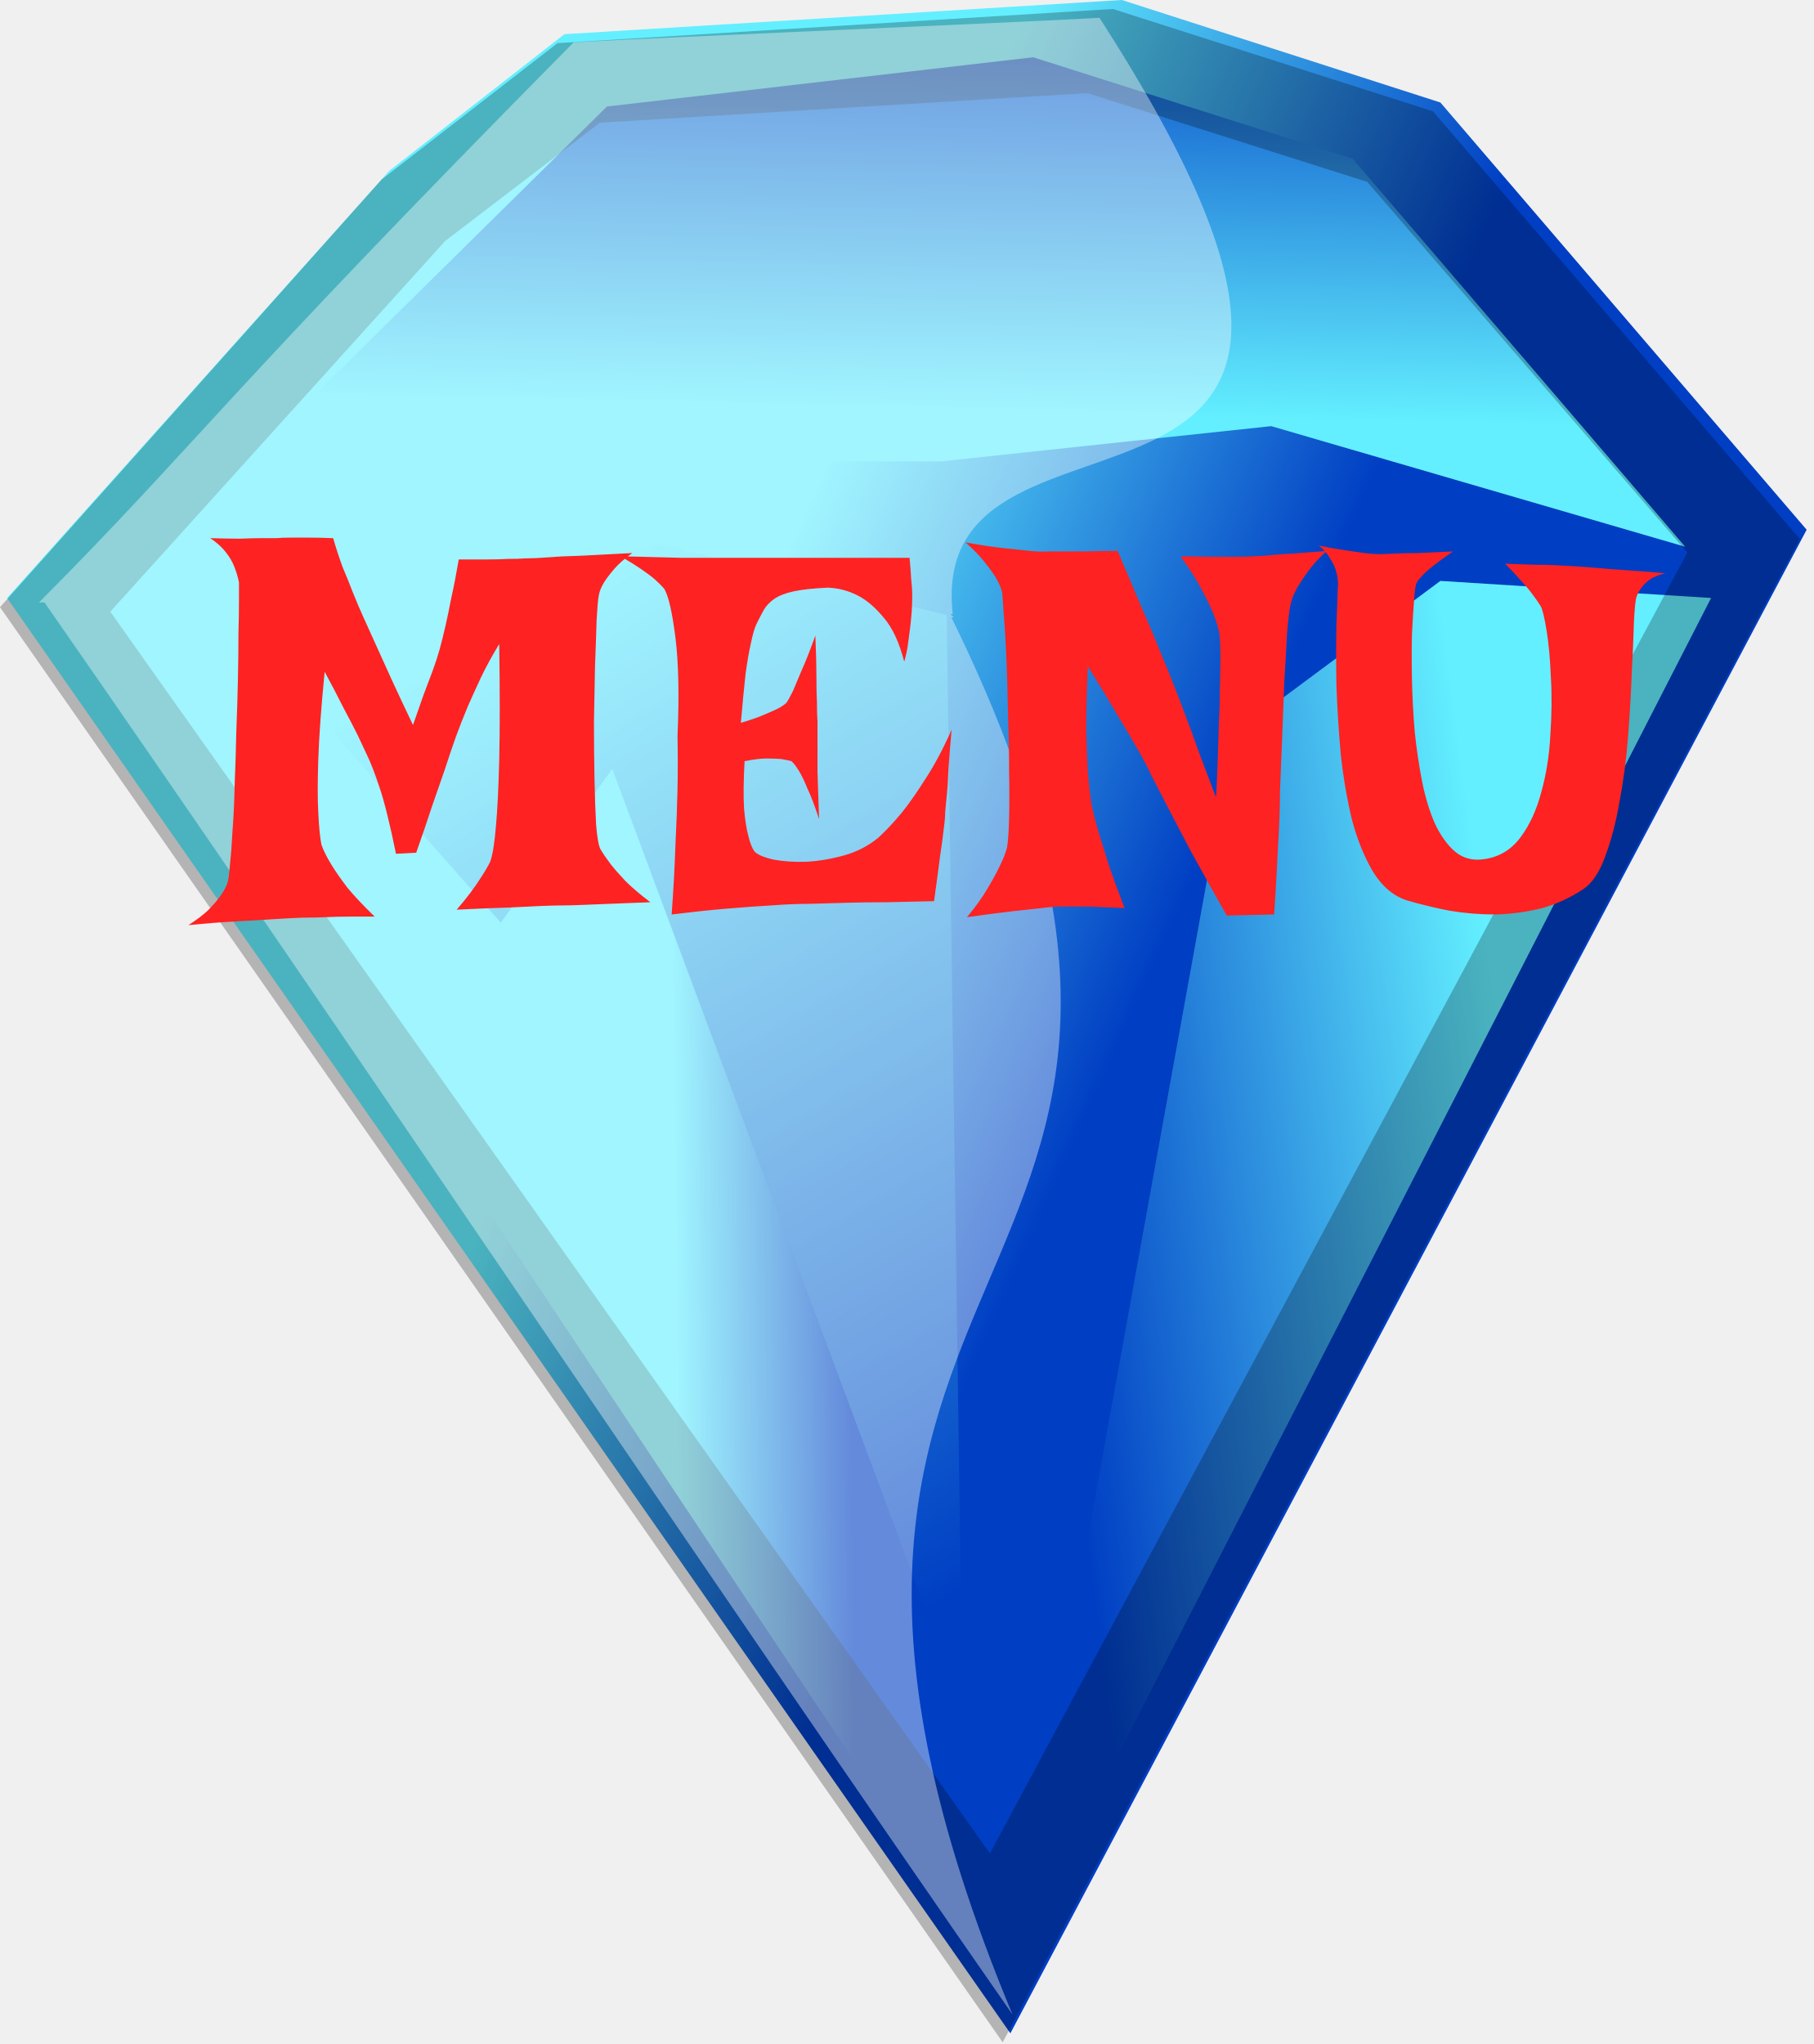
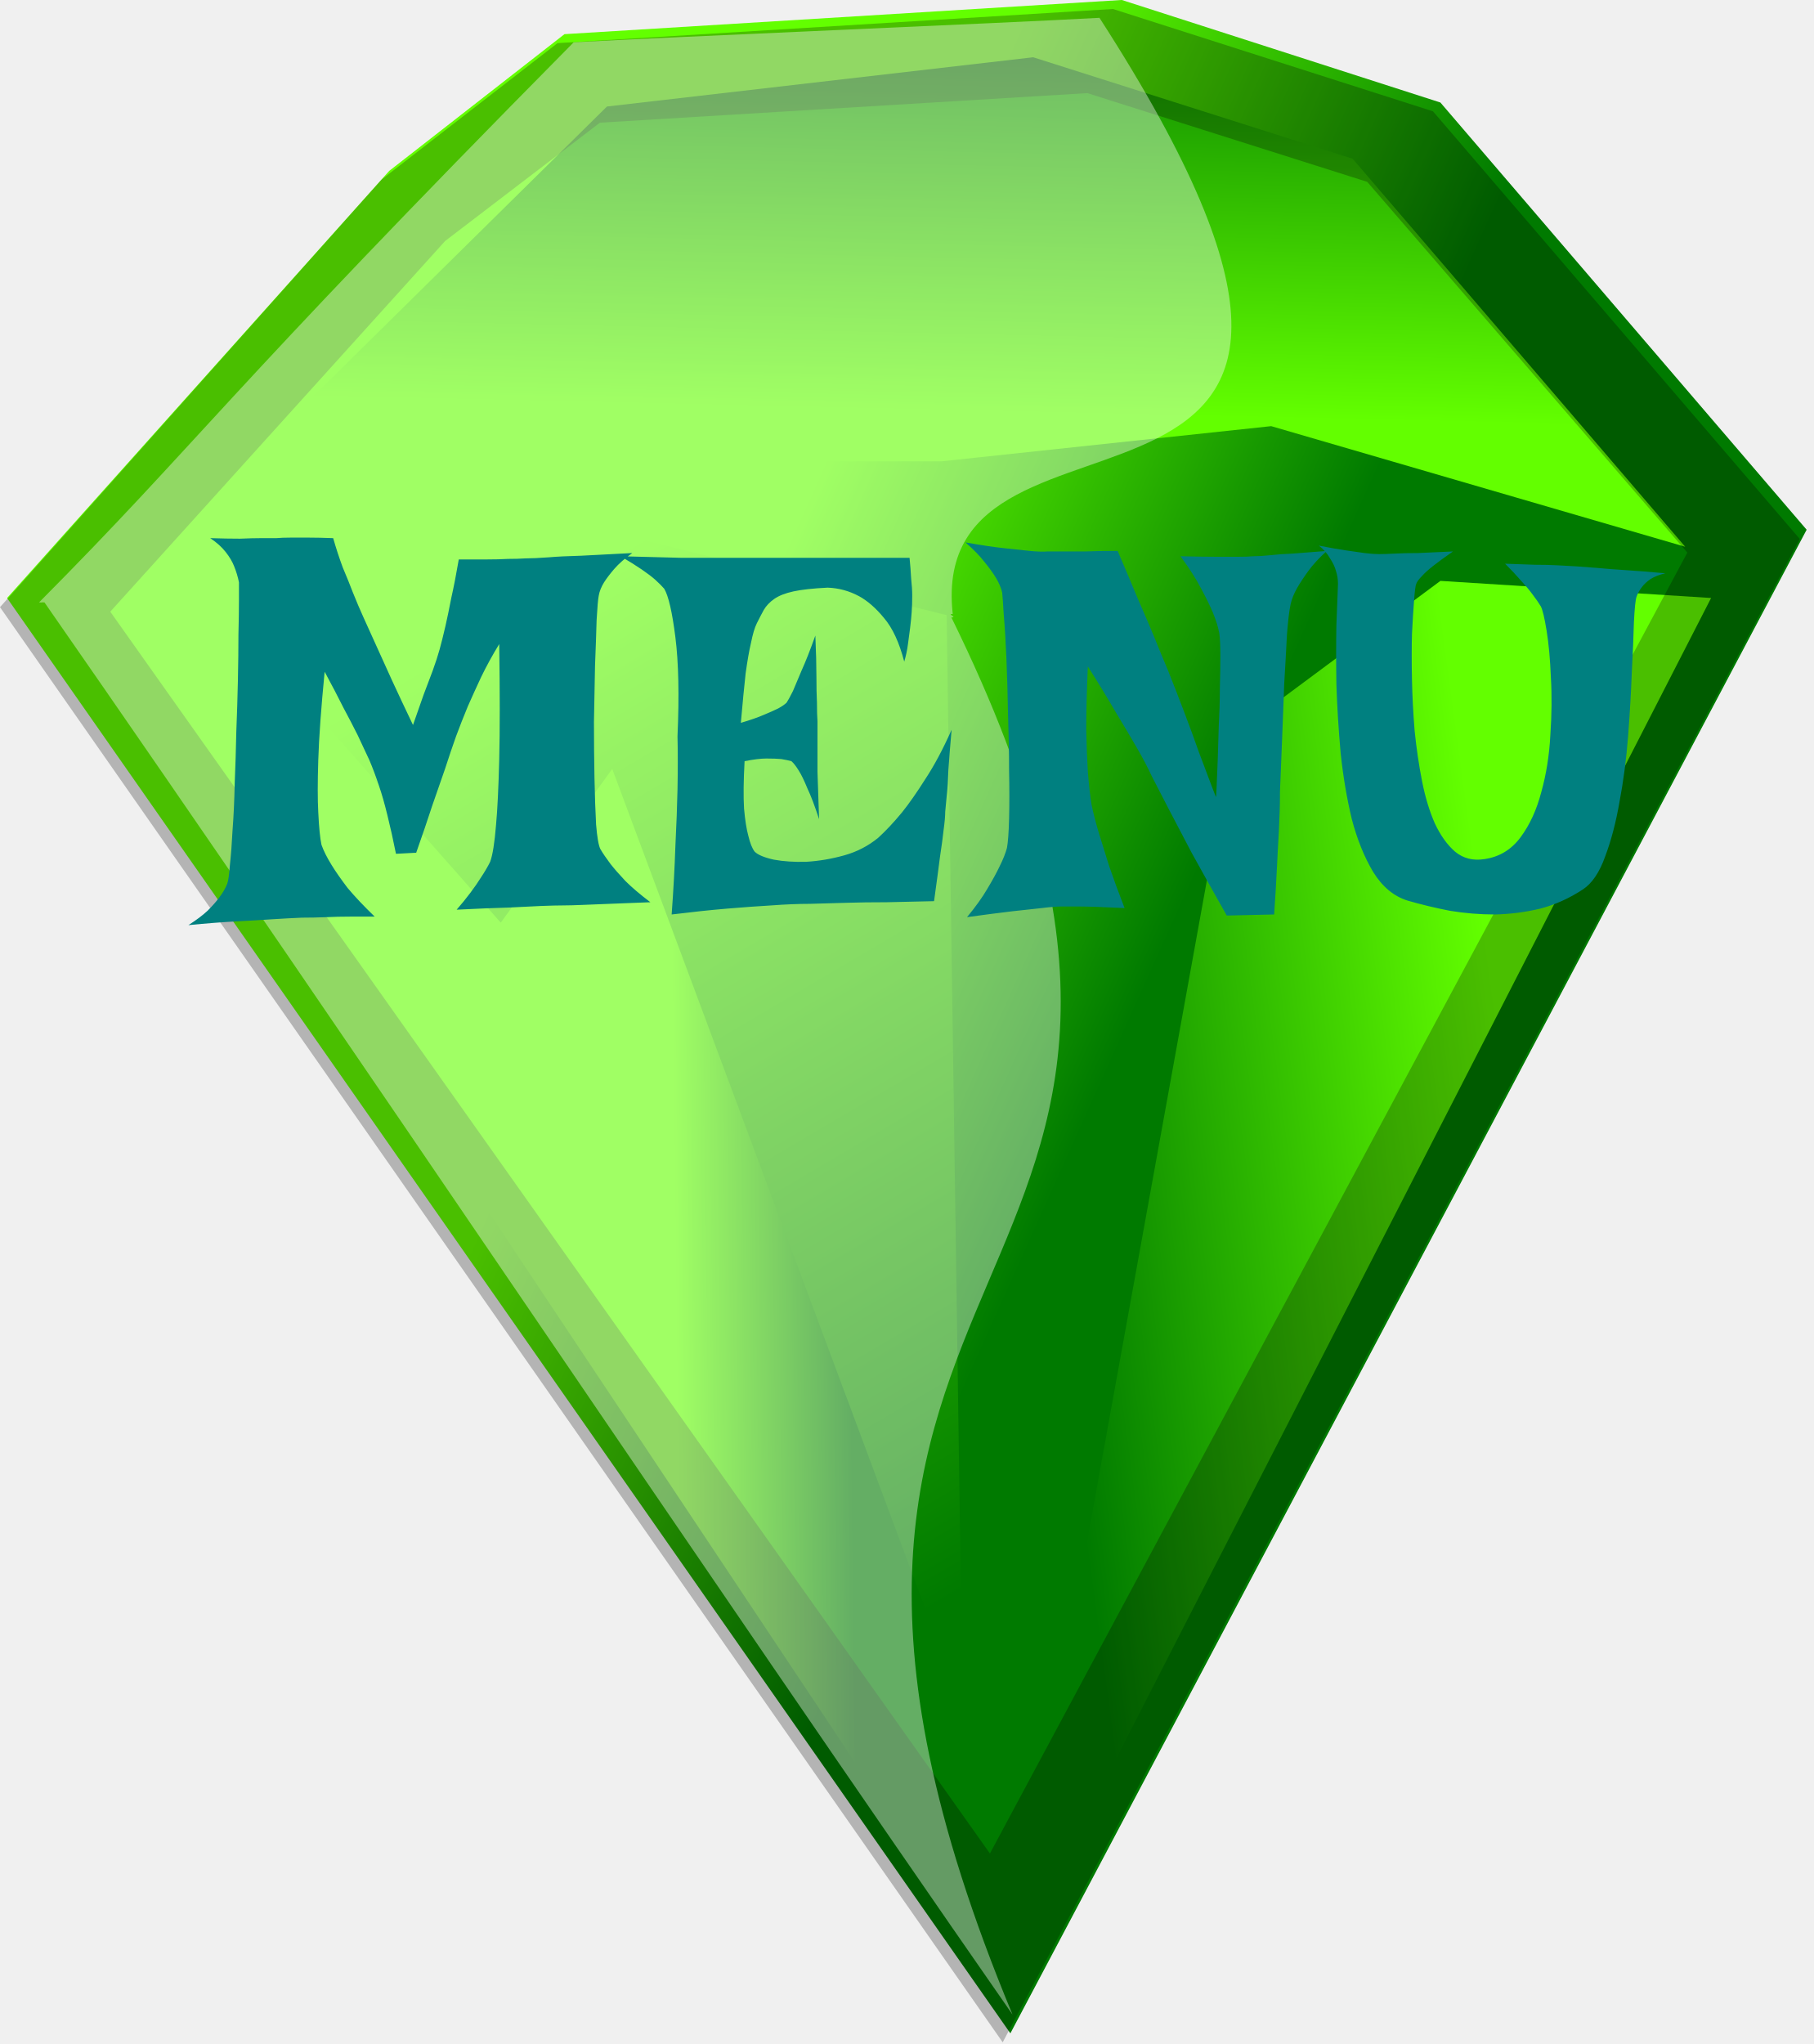
<svg xmlns="http://www.w3.org/2000/svg" width="213" height="240" viewBox="0 0 213 240" fill="none">
  <g clip-path="url(#clip0_401_73)">
    <path fill-rule="evenodd" clip-rule="evenodd" d="M45.714 20.06L0.83 70.218L118.65 238.748L212.16 62.198L169.15 12.036L131.74 -0.002L66.287 4.011L45.715 20.061L45.714 20.06Z" fill="url(#paint0_linear_401_73)" />
    <path fill-rule="evenodd" clip-rule="evenodd" d="M49.455 130.4L70.026 84.257L94.339 146.45L109.299 186.58L114.909 228.71L49.455 130.4Z" fill="url(#paint1_linear_401_73)" />
    <path fill-rule="evenodd" clip-rule="evenodd" d="M118.65 230.72L144.83 86.26L169.15 68.207L200.94 70.213L118.65 230.723V230.72Z" fill="url(#paint2_linear_401_73)" />
    <path fill-rule="evenodd" clip-rule="evenodd" d="M24.743 58.416L78.758 54.167H110.549L149.279 50.037L197.899 64.199L158.849 18.644L121.329 6.724L71.278 12.507L24.743 58.416Z" fill="url(#paint3_linear_401_73)" />
    <path fill-rule="evenodd" clip-rule="evenodd" d="M130.69 1.057L65.47 5.062L44.808 21.085L0 71.291L117.75 239.801L211.35 63.281L168.28 13.071L130.69 1.054V1.057ZM127.7 10.937L160.56 21.352L198.15 64.882L116.25 217.632L12.95 71.822L52.277 28.293L70.449 14.406L127.7 10.934V10.937Z" fill="black" fill-opacity="0.253" />
    <path fill-rule="evenodd" clip-rule="evenodd" d="M111.17 72.224L113.04 200.624L71.897 90.284L58.805 108.334L25.142 70.221L62.546 60.189L111.17 72.227V72.224Z" fill="url(#paint4_linear_401_73)" />
    <path fill-rule="evenodd" clip-rule="evenodd" d="M129.11 2.092C117.61 2.732 78.869 4.329 67.366 4.969C25.894 46.896 23.354 51.851 4.585 70.734C5.468 70.788 4.32 70.692 5.223 70.734C42.978 125.035 81.144 182.244 118.903 236.544C80.202 143.624 152.303 155.044 111.723 72.494C112.483 72.528 111.143 72.047 111.883 72.092C108.553 42.007 173.313 70.582 129.113 2.091L129.11 2.092Z" fill="white" fill-opacity="0.394" />
-     <path d="M24.688 63.188C26.021 63.229 27.188 63.25 28.188 63.25C29.188 63.208 30 63.188 30.625 63.188H32.438C32.896 63.146 33.458 63.125 34.125 63.125C34.708 63.125 35.417 63.125 36.25 63.125C37.083 63.125 38.042 63.146 39.125 63.188C39.458 64.354 39.833 65.5 40.25 66.625C40.708 67.708 41.104 68.688 41.438 69.562C41.854 70.604 42.271 71.583 42.688 72.5C43.104 73.417 43.604 74.521 44.188 75.812C44.688 76.896 45.292 78.229 46 79.812C46.708 81.354 47.542 83.125 48.5 85.125C48.958 83.833 49.375 82.646 49.75 81.562C50.167 80.479 50.521 79.542 50.812 78.75C51.146 77.833 51.417 77 51.625 76.25C51.833 75.5 52.062 74.583 52.312 73.5C52.521 72.583 52.75 71.479 53 70.188C53.292 68.896 53.583 67.396 53.875 65.688C55.083 65.688 56.167 65.688 57.125 65.688C58.083 65.688 58.917 65.667 59.625 65.625C60.417 65.625 61.125 65.604 61.75 65.562C62.417 65.562 63.312 65.521 64.438 65.438C65.396 65.354 66.667 65.292 68.25 65.25C69.875 65.167 71.875 65.062 74.25 64.938C73.375 65.562 72.667 66.188 72.125 66.812C71.625 67.396 71.229 67.917 70.938 68.375C70.604 68.917 70.396 69.438 70.312 69.938C70.229 70.354 70.146 71.312 70.062 72.812C70.021 74.312 69.958 76.104 69.875 78.188C69.833 80.229 69.792 82.417 69.75 84.75C69.75 87.083 69.771 89.292 69.812 91.375C69.854 93.458 69.917 95.271 70 96.812C70.125 98.312 70.292 99.271 70.5 99.688C70.792 100.188 71.188 100.771 71.688 101.438C72.146 102.021 72.729 102.688 73.438 103.438C74.188 104.188 75.167 105.021 76.375 105.938C74.458 106.021 72.854 106.083 71.562 106.125C70.312 106.167 69.271 106.208 68.438 106.25C67.479 106.292 66.708 106.312 66.125 106.312C65.5 106.312 64.646 106.333 63.562 106.375C62.604 106.417 61.333 106.479 59.75 106.562C58.167 106.604 56.125 106.688 53.625 106.812C54.208 106.146 54.75 105.479 55.25 104.812C55.75 104.146 56.167 103.542 56.5 103C56.917 102.375 57.271 101.771 57.562 101.188C57.854 100.396 58.083 98.958 58.25 96.875C58.417 95.083 58.542 92.521 58.625 89.188C58.708 85.812 58.708 81.292 58.625 75.625C57.833 76.917 57.125 78.208 56.5 79.5C55.917 80.75 55.396 81.896 54.938 82.938C54.438 84.146 53.979 85.312 53.562 86.438C53.146 87.604 52.708 88.896 52.25 90.312C51.833 91.521 51.333 92.958 50.75 94.625C50.208 96.292 49.583 98.125 48.875 100.125L46.5 100.25C46.167 98.583 45.833 97.083 45.5 95.75C45.167 94.375 44.833 93.208 44.5 92.25C44.125 91.125 43.75 90.125 43.375 89.25C42.958 88.375 42.5 87.396 42 86.312C41.542 85.396 40.979 84.312 40.312 83.062C39.688 81.812 38.958 80.417 38.125 78.875C37.708 83.125 37.458 86.583 37.375 89.25C37.292 91.875 37.292 93.917 37.375 95.375C37.458 97.125 37.583 98.396 37.75 99.188C38 99.896 38.396 100.688 38.938 101.562C39.396 102.312 40.021 103.208 40.812 104.25C41.646 105.25 42.708 106.375 44 107.625C43.083 107.625 42.125 107.625 41.125 107.625C40.125 107.625 39.208 107.646 38.375 107.688C37.375 107.729 36.396 107.75 35.438 107.75C34.438 107.792 33.271 107.854 31.938 107.938C30.771 108.021 29.375 108.104 27.75 108.188C26.125 108.271 24.25 108.417 22.125 108.625C23.042 108.042 23.792 107.479 24.375 106.938C24.958 106.354 25.417 105.833 25.75 105.375C26.167 104.833 26.479 104.292 26.688 103.75C26.812 103.417 26.917 102.688 27 101.562C27.125 100.438 27.229 99.062 27.312 97.438C27.438 95.812 27.521 94 27.562 92C27.646 90 27.708 87.979 27.75 85.938C27.833 83.854 27.896 81.833 27.938 79.875C27.979 77.875 28 76.083 28 74.5C28.042 72.875 28.062 71.521 28.062 70.438C28.062 69.354 28.062 68.667 28.062 68.375C27.938 67.75 27.75 67.125 27.5 66.5C27.292 65.958 26.958 65.396 26.5 64.812C26.042 64.229 25.438 63.688 24.688 63.188ZM72.875 65.312C75.792 65.396 78.208 65.458 80.125 65.5C82.083 65.5 83.667 65.5 84.875 65.5H88.188H106.812C106.896 66.333 106.958 67.146 107 67.938C107.083 68.688 107.125 69.354 107.125 69.938C107.125 70.646 107.104 71.292 107.062 71.875C107.021 72.458 106.958 73.083 106.875 73.75C106.792 74.333 106.708 74.958 106.625 75.625C106.542 76.292 106.396 76.979 106.188 77.688C105.604 75.438 104.812 73.729 103.812 72.562C102.854 71.396 101.875 70.542 100.875 70C99.708 69.375 98.479 69.042 97.188 69C95.479 69.083 94.146 69.229 93.188 69.438C92.229 69.646 91.479 69.938 90.938 70.312C90.396 70.688 89.979 71.125 89.688 71.625C89.438 72.083 89.167 72.604 88.875 73.188C88.625 73.688 88.396 74.458 88.188 75.5C87.979 76.375 87.771 77.562 87.562 79.062C87.396 80.562 87.208 82.5 87 84.875C88.125 84.542 89.021 84.229 89.688 83.938C90.396 83.646 90.958 83.396 91.375 83.188C91.833 82.938 92.167 82.708 92.375 82.5C92.542 82.25 92.792 81.792 93.125 81.125C93.375 80.542 93.708 79.75 94.125 78.75C94.583 77.75 95.125 76.375 95.75 74.625C95.833 76.542 95.875 78.146 95.875 79.438C95.875 80.688 95.896 81.708 95.938 82.5C95.938 83.417 95.958 84.146 96 84.688V87.062C96 87.938 96 89.125 96 90.625C96.042 92.083 96.104 93.938 96.188 96.188C95.688 94.646 95.229 93.438 94.812 92.562C94.438 91.646 94.104 90.958 93.812 90.5C93.479 89.958 93.188 89.583 92.938 89.375C92.646 89.292 92.25 89.208 91.75 89.125C91.292 89.083 90.708 89.062 90 89.062C89.333 89.062 88.479 89.167 87.438 89.375C87.312 91.667 87.292 93.521 87.375 94.938C87.5 96.312 87.667 97.375 87.875 98.125C88.083 99 88.333 99.625 88.625 100C89 100.375 89.75 100.688 90.875 100.938C92 101.146 93.271 101.229 94.688 101.188C96.146 101.104 97.625 100.854 99.125 100.438C100.625 100.021 101.958 99.333 103.125 98.375C104 97.583 104.938 96.583 105.938 95.375C106.771 94.333 107.688 93.021 108.688 91.438C109.729 89.854 110.75 87.938 111.75 85.688C111.583 87.562 111.458 89.125 111.375 90.375C111.333 91.583 111.271 92.562 111.188 93.312C111.104 94.188 111.042 94.854 111 95.312C111 95.812 110.938 96.521 110.812 97.438C110.729 98.229 110.583 99.312 110.375 100.688C110.208 102.021 109.979 103.729 109.688 105.812C107.729 105.854 105.875 105.896 104.125 105.938C102.375 105.938 100.833 105.958 99.5 106C97.917 106.042 96.458 106.083 95.125 106.125C93.75 106.125 92.229 106.188 90.562 106.312C89.104 106.396 87.375 106.521 85.375 106.688C83.417 106.854 81.25 107.083 78.875 107.375C79.083 104.542 79.229 101.875 79.312 99.375C79.438 96.833 79.521 94.604 79.562 92.688C79.604 90.438 79.604 88.354 79.562 86.438C79.771 81.646 79.688 77.771 79.312 74.812C78.938 71.854 78.5 69.958 78 69.125C77.75 68.833 77.396 68.479 76.938 68.062C76.562 67.729 76.042 67.333 75.375 66.875C74.708 66.417 73.875 65.896 72.875 65.312ZM113.375 63.688C115.25 64.021 116.792 64.25 118 64.375C119.208 64.5 120.188 64.604 120.938 64.688C121.812 64.771 122.5 64.792 123 64.75H124.875C125.542 64.75 126.375 64.75 127.375 64.75C128.417 64.708 129.708 64.688 131.25 64.688C132.125 66.729 132.917 68.604 133.625 70.312C134.375 72.021 135 73.479 135.5 74.688C136.083 76.146 136.625 77.458 137.125 78.625C137.708 80.083 138.333 81.688 139 83.438C139.667 85.188 140.271 86.833 140.812 88.375C141.396 89.917 141.875 91.188 142.25 92.188C142.625 93.188 142.812 93.646 142.812 93.562C142.812 93.521 142.833 93.104 142.875 92.312C142.917 91.479 142.958 90.458 143 89.25C143.042 88 143.083 86.646 143.125 85.188C143.208 83.688 143.25 82.25 143.25 80.875C143.292 79.458 143.312 78.167 143.312 77C143.312 75.833 143.271 74.958 143.188 74.375C143.062 73.667 142.812 72.854 142.438 71.938C142.104 71.146 141.646 70.208 141.062 69.125C140.479 68 139.667 66.729 138.625 65.312C140.333 65.354 141.729 65.375 142.812 65.375C143.896 65.375 144.771 65.375 145.438 65.375C146.188 65.375 146.771 65.354 147.188 65.312C147.729 65.312 148.396 65.271 149.188 65.188C149.896 65.104 150.771 65.042 151.812 65C152.896 64.917 154.229 64.812 155.812 64.688C154.896 65.521 154.167 66.312 153.625 67.062C153.083 67.812 152.646 68.479 152.312 69.062C151.938 69.729 151.688 70.354 151.562 70.938C151.396 71.688 151.25 72.917 151.125 74.625C151.042 76.292 150.938 78.167 150.812 80.25C150.729 82.333 150.646 84.5 150.562 86.75C150.479 89 150.396 91.062 150.312 92.938C150.312 94.354 150.271 95.875 150.188 97.5C150.104 98.875 150.021 100.438 149.938 102.188C149.854 103.896 149.75 105.625 149.625 107.375L144.062 107.5C142.438 104.625 141.062 102.167 139.938 100.125C138.854 98.042 137.958 96.333 137.25 95C136.458 93.458 135.792 92.167 135.25 91.125C134.792 90.125 134.188 88.979 133.438 87.688C132.812 86.604 132.021 85.271 131.062 83.688C130.146 82.104 129.042 80.292 127.75 78.25C127.625 81.125 127.562 83.583 127.562 85.625C127.604 87.625 127.667 89.292 127.75 90.625C127.875 92.167 128.021 93.458 128.188 94.5C128.396 95.5 128.688 96.625 129.062 97.875C129.396 98.958 129.792 100.229 130.25 101.688C130.75 103.146 131.354 104.792 132.062 106.625C129.604 106.5 127.771 106.438 126.562 106.438H124.688C124.104 106.438 123.312 106.5 122.312 106.625C121.479 106.708 120.333 106.833 118.875 107C117.458 107.167 115.688 107.396 113.562 107.688C114.562 106.479 115.354 105.375 115.938 104.375C116.562 103.333 117.042 102.458 117.375 101.75C117.792 100.917 118.083 100.188 118.25 99.562C118.375 98.896 118.458 97.75 118.5 96.125C118.542 94.458 118.542 92.583 118.5 90.5C118.5 88.375 118.458 86.146 118.375 83.812C118.333 81.479 118.271 79.312 118.188 77.312C118.104 75.312 118 73.604 117.875 72.188C117.792 70.771 117.729 69.896 117.688 69.562C117.562 69.021 117.312 68.438 116.938 67.812C116.604 67.271 116.167 66.667 115.625 66C115.083 65.292 114.333 64.521 113.375 63.688ZM154.875 64.062C156.125 64.312 157.188 64.5 158.062 64.625C158.938 64.75 159.667 64.854 160.25 64.938C160.917 65.021 161.479 65.062 161.938 65.062C162.396 65.062 163.021 65.042 163.812 65C164.521 64.958 165.417 64.938 166.5 64.938C167.583 64.896 168.958 64.833 170.625 64.75C169.667 65.417 168.896 65.979 168.312 66.438C167.729 66.896 167.292 67.292 167 67.625C166.625 68 166.396 68.312 166.312 68.562C166.229 68.729 166.146 69.354 166.062 70.438C165.979 71.479 165.896 72.812 165.812 74.438C165.771 76.021 165.771 77.812 165.812 79.812C165.854 81.771 165.958 83.771 166.125 85.812C166.333 87.854 166.625 89.833 167 91.75C167.375 93.625 167.875 95.271 168.5 96.688C169.167 98.104 169.958 99.208 170.875 100C171.833 100.792 172.979 101.083 174.312 100.875C176.062 100.625 177.479 99.771 178.562 98.312C179.646 96.854 180.458 95.083 181 93C181.583 90.917 181.938 88.688 182.062 86.312C182.229 83.896 182.25 81.646 182.125 79.562C182.042 77.438 181.875 75.604 181.625 74.062C181.375 72.521 181.146 71.562 180.938 71.188C180.688 70.771 180.354 70.292 179.938 69.75C179.604 69.292 179.167 68.771 178.625 68.188C178.083 67.562 177.458 66.896 176.75 66.188C178.042 66.229 179.208 66.271 180.25 66.312C181.292 66.312 182.167 66.333 182.875 66.375C183.708 66.417 184.458 66.458 185.125 66.5C185.792 66.542 186.625 66.604 187.625 66.688C188.458 66.771 189.521 66.854 190.812 66.938C192.146 67.021 193.729 67.146 195.562 67.312C194.854 67.479 194.271 67.708 193.812 68C193.396 68.292 193.062 68.604 192.812 68.938C192.521 69.312 192.312 69.688 192.188 70.062C192.062 70.396 191.958 71.396 191.875 73.062C191.833 74.688 191.75 76.667 191.625 79C191.542 81.292 191.396 83.792 191.188 86.5C190.979 89.167 190.646 91.708 190.188 94.125C189.771 96.542 189.208 98.688 188.5 100.562C187.833 102.438 186.958 103.729 185.875 104.438C184.292 105.479 182.625 106.229 180.875 106.688C179.125 107.104 177.354 107.333 175.562 107.375C173.771 107.375 172 107.229 170.25 106.938C168.542 106.604 166.896 106.208 165.312 105.75C163.688 105.25 162.333 104.125 161.25 102.375C160.208 100.625 159.375 98.562 158.75 96.188C158.167 93.771 157.729 91.188 157.438 88.438C157.188 85.646 157.021 82.958 156.938 80.375C156.896 77.792 156.896 75.458 156.938 73.375C157.021 71.25 157.083 69.646 157.125 68.562C157.125 68.021 157.042 67.5 156.875 67C156.75 66.542 156.521 66.062 156.188 65.562C155.896 65.021 155.458 64.521 154.875 64.062Z" fill="#FF2222" />
+     <path d="M24.688 63.188C26.021 63.229 27.188 63.25 28.188 63.25C29.188 63.208 30 63.188 30.625 63.188H32.438C32.896 63.146 33.458 63.125 34.125 63.125C34.708 63.125 35.417 63.125 36.25 63.125C37.083 63.125 38.042 63.146 39.125 63.188C39.458 64.354 39.833 65.5 40.25 66.625C40.708 67.708 41.104 68.688 41.438 69.562C41.854 70.604 42.271 71.583 42.688 72.5C43.104 73.417 43.604 74.521 44.188 75.812C44.688 76.896 45.292 78.229 46 79.812C46.708 81.354 47.542 83.125 48.5 85.125C48.958 83.833 49.375 82.646 49.75 81.562C50.167 80.479 50.521 79.542 50.812 78.75C51.146 77.833 51.417 77 51.625 76.25C51.833 75.5 52.062 74.583 52.312 73.5C52.521 72.583 52.75 71.479 53 70.188C53.292 68.896 53.583 67.396 53.875 65.688C55.083 65.688 56.167 65.688 57.125 65.688C58.083 65.688 58.917 65.667 59.625 65.625C60.417 65.625 61.125 65.604 61.75 65.562C62.417 65.562 63.312 65.521 64.438 65.438C65.396 65.354 66.667 65.292 68.25 65.25C69.875 65.167 71.875 65.062 74.25 64.938C73.375 65.562 72.667 66.188 72.125 66.812C71.625 67.396 71.229 67.917 70.938 68.375C70.604 68.917 70.396 69.438 70.312 69.938C70.229 70.354 70.146 71.312 70.062 72.812C70.021 74.312 69.958 76.104 69.875 78.188C69.833 80.229 69.792 82.417 69.75 84.75C69.75 87.083 69.771 89.292 69.812 91.375C69.854 93.458 69.917 95.271 70 96.812C70.125 98.312 70.292 99.271 70.5 99.688C70.792 100.188 71.188 100.771 71.688 101.438C72.146 102.021 72.729 102.688 73.438 103.438C74.188 104.188 75.167 105.021 76.375 105.938C74.458 106.021 72.854 106.083 71.562 106.125C70.312 106.167 69.271 106.208 68.438 106.25C67.479 106.292 66.708 106.312 66.125 106.312C65.5 106.312 64.646 106.333 63.562 106.375C62.604 106.417 61.333 106.479 59.75 106.562C58.167 106.604 56.125 106.688 53.625 106.812C54.208 106.146 54.75 105.479 55.25 104.812C55.75 104.146 56.167 103.542 56.5 103C56.917 102.375 57.271 101.771 57.562 101.188C57.854 100.396 58.083 98.958 58.25 96.875C58.417 95.083 58.542 92.521 58.625 89.188C58.708 85.812 58.708 81.292 58.625 75.625C57.833 76.917 57.125 78.208 56.5 79.5C55.917 80.75 55.396 81.896 54.938 82.938C54.438 84.146 53.979 85.312 53.562 86.438C53.146 87.604 52.708 88.896 52.25 90.312C51.833 91.521 51.333 92.958 50.75 94.625C50.208 96.292 49.583 98.125 48.875 100.125L46.5 100.25C46.167 98.583 45.833 97.083 45.5 95.75C45.167 94.375 44.833 93.208 44.5 92.25C44.125 91.125 43.75 90.125 43.375 89.25C42.958 88.375 42.5 87.396 42 86.312C41.542 85.396 40.979 84.312 40.312 83.062C39.688 81.812 38.958 80.417 38.125 78.875C37.708 83.125 37.458 86.583 37.375 89.25C37.292 91.875 37.292 93.917 37.375 95.375C37.458 97.125 37.583 98.396 37.75 99.188C38 99.896 38.396 100.688 38.938 101.562C39.396 102.312 40.021 103.208 40.812 104.25C41.646 105.25 42.708 106.375 44 107.625C43.083 107.625 42.125 107.625 41.125 107.625C40.125 107.625 39.208 107.646 38.375 107.688C37.375 107.729 36.396 107.75 35.438 107.75C34.438 107.792 33.271 107.854 31.938 107.938C30.771 108.021 29.375 108.104 27.75 108.188C26.125 108.271 24.25 108.417 22.125 108.625C23.042 108.042 23.792 107.479 24.375 106.938C24.958 106.354 25.417 105.833 25.75 105.375C26.167 104.833 26.479 104.292 26.688 103.75C26.812 103.417 26.917 102.688 27 101.562C27.125 100.438 27.229 99.062 27.312 97.438C27.438 95.812 27.521 94 27.562 92C27.646 90 27.708 87.979 27.75 85.938C27.833 83.854 27.896 81.833 27.938 79.875C27.979 77.875 28 76.083 28 74.5C28.042 72.875 28.062 71.521 28.062 70.438C28.062 69.354 28.062 68.667 28.062 68.375C27.938 67.75 27.75 67.125 27.5 66.5C27.292 65.958 26.958 65.396 26.5 64.812C26.042 64.229 25.438 63.688 24.688 63.188ZM72.875 65.312C75.792 65.396 78.208 65.458 80.125 65.5C82.083 65.5 83.667 65.5 84.875 65.5H88.188H106.812C106.896 66.333 106.958 67.146 107 67.938C107.083 68.688 107.125 69.354 107.125 69.938C107.125 70.646 107.104 71.292 107.062 71.875C107.021 72.458 106.958 73.083 106.875 73.75C106.792 74.333 106.708 74.958 106.625 75.625C106.542 76.292 106.396 76.979 106.188 77.688C105.604 75.438 104.812 73.729 103.812 72.562C102.854 71.396 101.875 70.542 100.875 70C99.708 69.375 98.479 69.042 97.188 69C95.479 69.083 94.146 69.229 93.188 69.438C92.229 69.646 91.479 69.938 90.938 70.312C90.396 70.688 89.979 71.125 89.688 71.625C89.438 72.083 89.167 72.604 88.875 73.188C88.625 73.688 88.396 74.458 88.188 75.5C87.979 76.375 87.771 77.562 87.562 79.062C87.396 80.562 87.208 82.5 87 84.875C88.125 84.542 89.021 84.229 89.688 83.938C90.396 83.646 90.958 83.396 91.375 83.188C91.833 82.938 92.167 82.708 92.375 82.5C92.542 82.25 92.792 81.792 93.125 81.125C93.375 80.542 93.708 79.75 94.125 78.75C94.583 77.75 95.125 76.375 95.75 74.625C95.833 76.542 95.875 78.146 95.875 79.438C95.875 80.688 95.896 81.708 95.938 82.5C95.938 83.417 95.958 84.146 96 84.688V87.062C96 87.938 96 89.125 96 90.625C96.042 92.083 96.104 93.938 96.188 96.188C95.688 94.646 95.229 93.438 94.812 92.562C94.438 91.646 94.104 90.958 93.812 90.5C93.479 89.958 93.188 89.583 92.938 89.375C92.646 89.292 92.25 89.208 91.75 89.125C91.292 89.083 90.708 89.062 90 89.062C89.333 89.062 88.479 89.167 87.438 89.375C87.312 91.667 87.292 93.521 87.375 94.938C87.5 96.312 87.667 97.375 87.875 98.125C88.083 99 88.333 99.625 88.625 100C89 100.375 89.75 100.688 90.875 100.938C92 101.146 93.271 101.229 94.688 101.188C96.146 101.104 97.625 100.854 99.125 100.438C100.625 100.021 101.958 99.333 103.125 98.375C104 97.583 104.938 96.583 105.938 95.375C106.771 94.333 107.688 93.021 108.688 91.438C109.729 89.854 110.75 87.938 111.75 85.688C111.583 87.562 111.458 89.125 111.375 90.375C111.333 91.583 111.271 92.562 111.188 93.312C111.104 94.188 111.042 94.854 111 95.312C111 95.812 110.938 96.521 110.812 97.438C110.729 98.229 110.583 99.312 110.375 100.688C110.208 102.021 109.979 103.729 109.688 105.812C107.729 105.854 105.875 105.896 104.125 105.938C102.375 105.938 100.833 105.958 99.5 106C97.917 106.042 96.458 106.083 95.125 106.125C93.75 106.125 92.229 106.188 90.562 106.312C89.104 106.396 87.375 106.521 85.375 106.688C83.417 106.854 81.25 107.083 78.875 107.375C79.083 104.542 79.229 101.875 79.312 99.375C79.438 96.833 79.521 94.604 79.562 92.688C79.604 90.438 79.604 88.354 79.562 86.438C79.771 81.646 79.688 77.771 79.312 74.812C78.938 71.854 78.5 69.958 78 69.125C77.75 68.833 77.396 68.479 76.938 68.062C76.562 67.729 76.042 67.333 75.375 66.875C74.708 66.417 73.875 65.896 72.875 65.312ZM113.375 63.688C115.25 64.021 116.792 64.25 118 64.375C119.208 64.5 120.188 64.604 120.938 64.688C121.812 64.771 122.5 64.792 123 64.75H124.875C125.542 64.75 126.375 64.75 127.375 64.75C128.417 64.708 129.708 64.688 131.25 64.688C132.125 66.729 132.917 68.604 133.625 70.312C134.375 72.021 135 73.479 135.5 74.688C136.083 76.146 136.625 77.458 137.125 78.625C137.708 80.083 138.333 81.688 139 83.438C139.667 85.188 140.271 86.833 140.812 88.375C141.396 89.917 141.875 91.188 142.25 92.188C142.625 93.188 142.812 93.646 142.812 93.562C142.812 93.521 142.833 93.104 142.875 92.312C142.917 91.479 142.958 90.458 143 89.25C143.042 88 143.083 86.646 143.125 85.188C143.208 83.688 143.25 82.25 143.25 80.875C143.292 79.458 143.312 78.167 143.312 77C143.312 75.833 143.271 74.958 143.188 74.375C143.062 73.667 142.812 72.854 142.438 71.938C142.104 71.146 141.646 70.208 141.062 69.125C140.479 68 139.667 66.729 138.625 65.312C140.333 65.354 141.729 65.375 142.812 65.375C143.896 65.375 144.771 65.375 145.438 65.375C146.188 65.375 146.771 65.354 147.188 65.312C147.729 65.312 148.396 65.271 149.188 65.188C149.896 65.104 150.771 65.042 151.812 65C152.896 64.917 154.229 64.812 155.812 64.688C154.896 65.521 154.167 66.312 153.625 67.062C153.083 67.812 152.646 68.479 152.312 69.062C151.938 69.729 151.688 70.354 151.562 70.938C151.396 71.688 151.25 72.917 151.125 74.625C151.042 76.292 150.938 78.167 150.812 80.25C150.729 82.333 150.646 84.5 150.562 86.75C150.479 89 150.396 91.062 150.312 92.938C150.312 94.354 150.271 95.875 150.188 97.5C150.104 98.875 150.021 100.438 149.938 102.188C149.854 103.896 149.75 105.625 149.625 107.375L144.062 107.5C142.438 104.625 141.062 102.167 139.938 100.125C138.854 98.042 137.958 96.333 137.25 95C136.458 93.458 135.792 92.167 135.25 91.125C134.792 90.125 134.188 88.979 133.438 87.688C132.812 86.604 132.021 85.271 131.062 83.688C130.146 82.104 129.042 80.292 127.75 78.25C127.625 81.125 127.562 83.583 127.562 85.625C127.604 87.625 127.667 89.292 127.75 90.625C127.875 92.167 128.021 93.458 128.188 94.5C128.396 95.5 128.688 96.625 129.062 97.875C129.396 98.958 129.792 100.229 130.25 101.688C130.75 103.146 131.354 104.792 132.062 106.625C129.604 106.5 127.771 106.438 126.562 106.438H124.688C124.104 106.438 123.312 106.5 122.312 106.625C121.479 106.708 120.333 106.833 118.875 107C117.458 107.167 115.688 107.396 113.562 107.688C114.562 106.479 115.354 105.375 115.938 104.375C116.562 103.333 117.042 102.458 117.375 101.75C117.792 100.917 118.083 100.188 118.25 99.562C118.375 98.896 118.458 97.75 118.5 96.125C118.542 94.458 118.542 92.583 118.5 90.5C118.5 88.375 118.458 86.146 118.375 83.812C118.333 81.479 118.271 79.312 118.188 77.312C118.104 75.312 118 73.604 117.875 72.188C117.792 70.771 117.729 69.896 117.688 69.562C117.562 69.021 117.312 68.438 116.938 67.812C116.604 67.271 116.167 66.667 115.625 66C115.083 65.292 114.333 64.521 113.375 63.688ZM154.875 64.062C156.125 64.312 157.188 64.5 158.062 64.625C158.938 64.75 159.667 64.854 160.25 64.938C160.917 65.021 161.479 65.062 161.938 65.062C162.396 65.062 163.021 65.042 163.812 65C164.521 64.958 165.417 64.938 166.5 64.938C167.583 64.896 168.958 64.833 170.625 64.75C169.667 65.417 168.896 65.979 168.312 66.438C167.729 66.896 167.292 67.292 167 67.625C166.625 68 166.396 68.312 166.312 68.562C166.229 68.729 166.146 69.354 166.062 70.438C165.979 71.479 165.896 72.812 165.812 74.438C165.771 76.021 165.771 77.812 165.812 79.812C165.854 81.771 165.958 83.771 166.125 85.812C166.333 87.854 166.625 89.833 167 91.75C167.375 93.625 167.875 95.271 168.5 96.688C169.167 98.104 169.958 99.208 170.875 100C171.833 100.792 172.979 101.083 174.312 100.875C176.062 100.625 177.479 99.771 178.562 98.312C179.646 96.854 180.458 95.083 181 93C181.583 90.917 181.938 88.688 182.062 86.312C182.229 83.896 182.25 81.646 182.125 79.562C182.042 77.438 181.875 75.604 181.625 74.062C181.375 72.521 181.146 71.562 180.938 71.188C180.688 70.771 180.354 70.292 179.938 69.75C179.604 69.292 179.167 68.771 178.625 68.188C178.083 67.562 177.458 66.896 176.75 66.188C178.042 66.229 179.208 66.271 180.25 66.312C181.292 66.312 182.167 66.333 182.875 66.375C183.708 66.417 184.458 66.458 185.125 66.5C185.792 66.542 186.625 66.604 187.625 66.688C188.458 66.771 189.521 66.854 190.812 66.938C192.146 67.021 193.729 67.146 195.562 67.312C194.854 67.479 194.271 67.708 193.812 68C193.396 68.292 193.062 68.604 192.812 68.938C192.521 69.312 192.312 69.688 192.188 70.062C192.062 70.396 191.958 71.396 191.875 73.062C191.833 74.688 191.75 76.667 191.625 79C191.542 81.292 191.396 83.792 191.188 86.5C190.979 89.167 190.646 91.708 190.188 94.125C189.771 96.542 189.208 98.688 188.5 100.562C187.833 102.438 186.958 103.729 185.875 104.438C184.292 105.479 182.625 106.229 180.875 106.688C179.125 107.104 177.354 107.333 175.562 107.375C173.771 107.375 172 107.229 170.25 106.938C168.542 106.604 166.896 106.208 165.312 105.75C163.688 105.25 162.333 104.125 161.25 102.375C160.208 100.625 159.375 98.562 158.75 96.188C158.167 93.771 157.729 91.188 157.438 88.438C157.188 85.646 157.021 82.958 156.938 80.375C156.896 77.792 156.896 75.458 156.938 73.375C157.021 71.25 157.083 69.646 157.125 68.562C157.125 68.021 157.042 67.5 156.875 67C156.75 66.542 156.521 66.062 156.188 65.562C155.896 65.021 155.458 64.521 154.875 64.062Z" fill="#008080  " />
  </g>
  <defs>
    <linearGradient id="paint0_linear_401_73" x1="96.102" y1="55.959" x2="150.482" y2="80.428" gradientUnits="userSpaceOnUse">
-       <stop stop-color="#63EFFF" />
-       <stop offset="1" stop-color="#003EC3" />
+       <stop stop-color="#63FF00" />
+       <stop offset="1" stop-color="#007A00" />
    </linearGradient>
    <linearGradient id="paint1_linear_401_73" x1="79.114" y1="129.406" x2="99.581" y2="129.174" gradientUnits="userSpaceOnUse">
-       <stop stop-color="#63EFFF" />
-       <stop offset="1" stop-color="#003EC3" />
+       <stop stop-color="#63FF00" />
+       <stop offset="1" stop-color="#007A00" />
    </linearGradient>
    <linearGradient id="paint2_linear_401_73" x1="184.48" y1="183.745" x2="128.819" y2="191.282" gradientUnits="userSpaceOnUse">
-       <stop stop-color="#63EFFF" />
-       <stop offset="1" stop-color="#003EC3" />
+       <stop stop-color="#63FF00" />
+       <stop offset="1" stop-color="#007A00" />
    </linearGradient>
    <linearGradient id="paint3_linear_401_73" x1="100.027" y1="48.034" x2="101.186" y2="-3.569" gradientUnits="userSpaceOnUse">
-       <stop stop-color="#63EFFF" />
-       <stop offset="1" stop-color="#003EC3" />
+       <stop stop-color="#63FF00" />
+       <stop offset="1" stop-color="#007A00" />
    </linearGradient>
    <linearGradient id="paint4_linear_401_73" x1="71.137" y1="65.669" x2="134.927" y2="173.911" gradientUnits="userSpaceOnUse">
-       <stop stop-color="#63EFFF" />
-       <stop offset="1" stop-color="#003EC3" />
+       <stop stop-color="#63FF00" />
+       <stop offset="1" stop-color="#007A00" />
    </linearGradient>
    <clipPath id="clip0_401_73">
      <rect width="212.16" height="239.8" fill="white" />
    </clipPath>
  </defs>
</svg>
